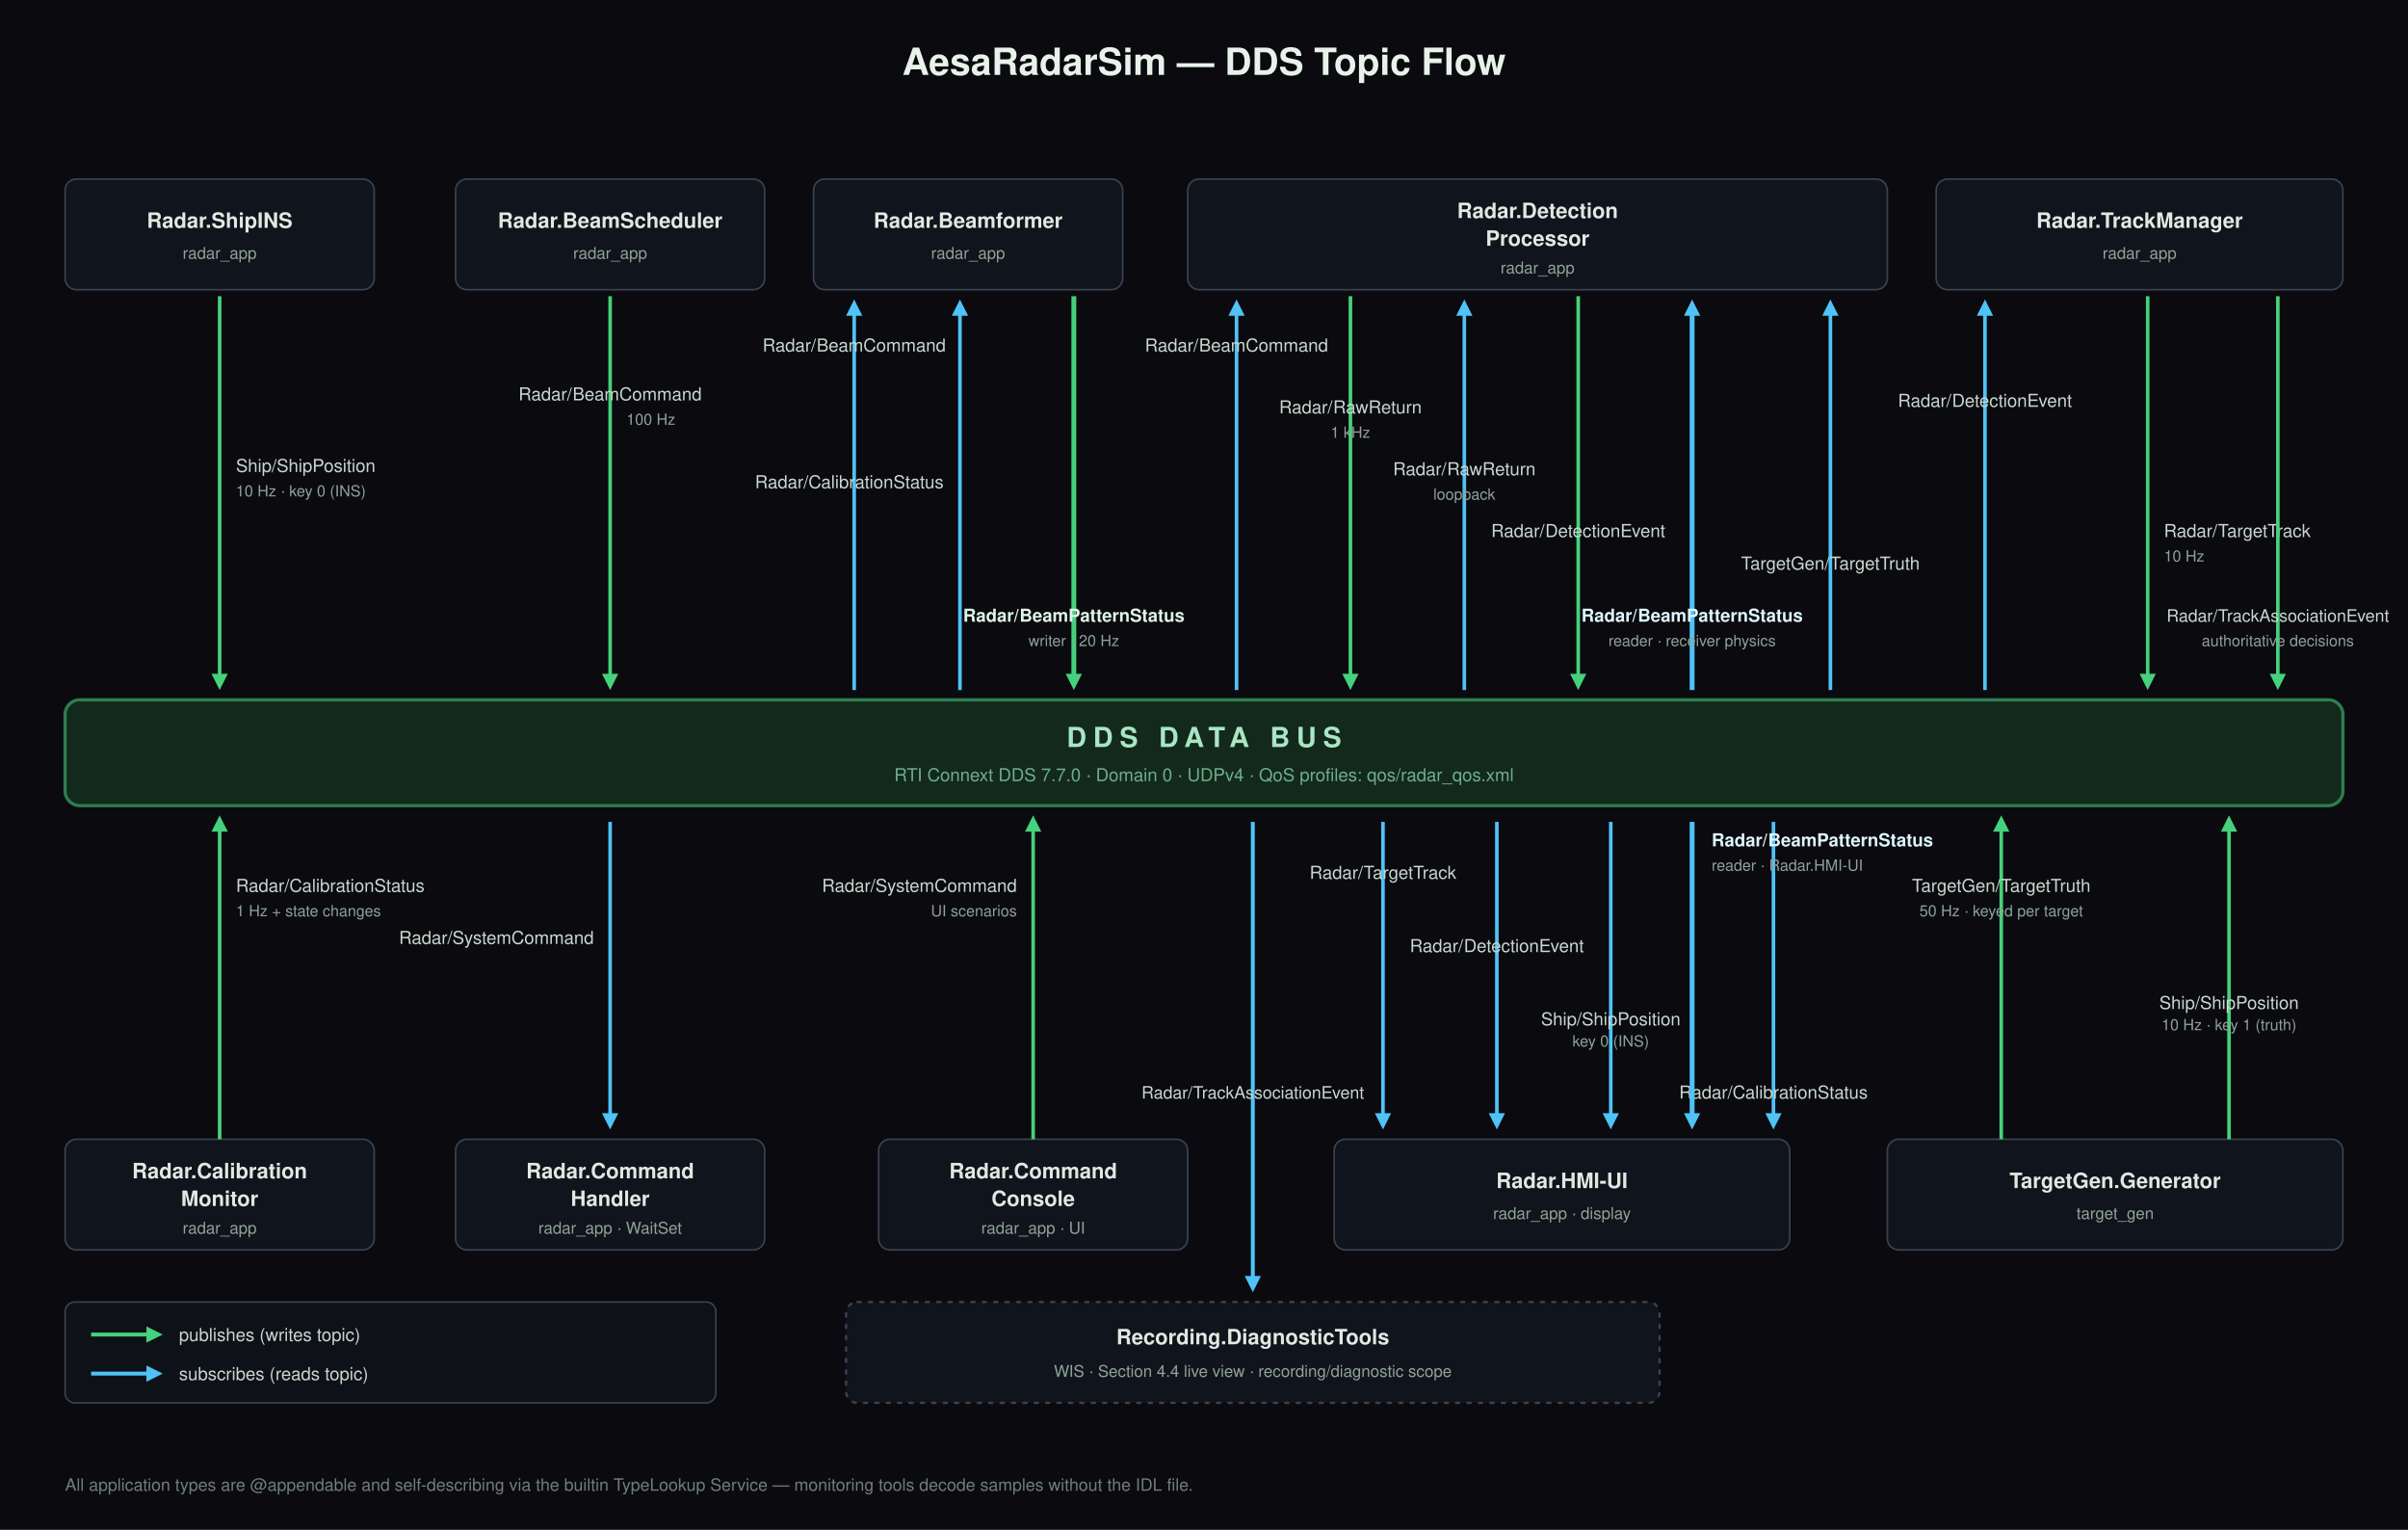
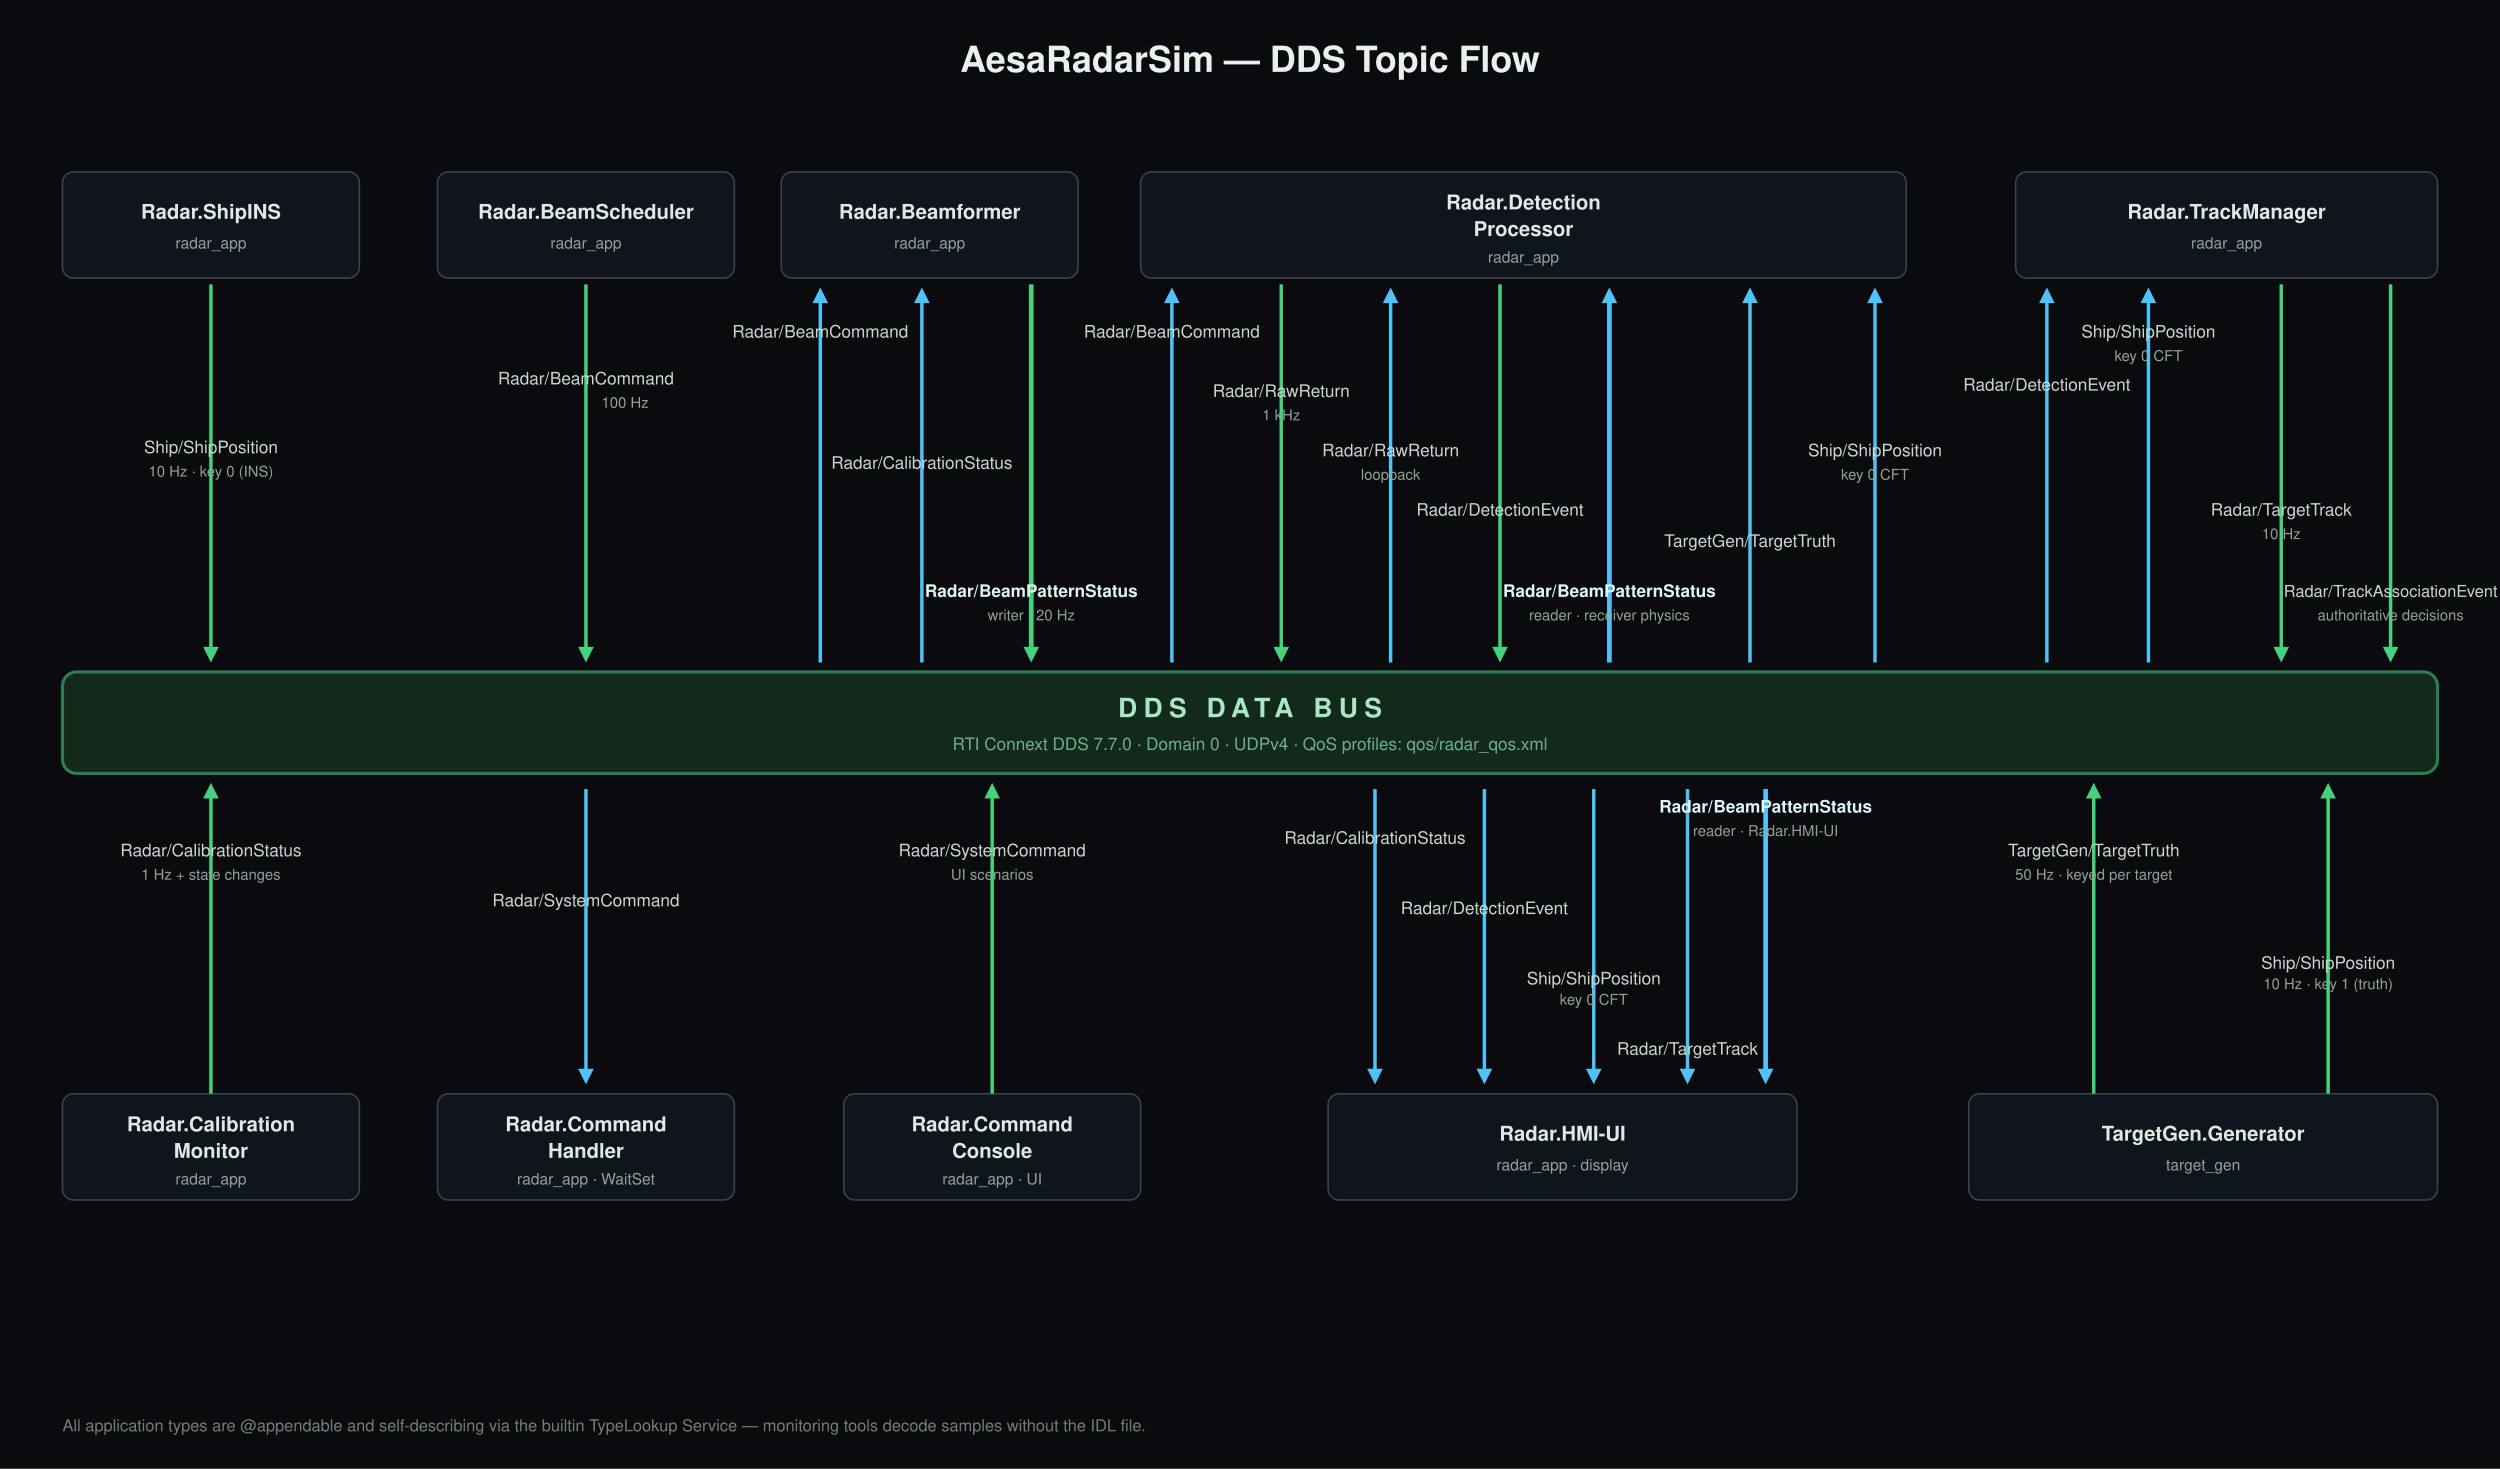
- <svg xmlns="http://www.w3.org/2000/svg" width="1480" height="940" viewBox="0 0 1480 940" font-family="Helvetica, Arial, sans-serif">
-   <rect x="0" y="0" width="1480" height="940" fill="#0a0a0f" />
-   <text x="740" y="46" text-anchor="middle" font-size="23" font-weight="bold" fill="#e8f2ea">AesaRadarSim — DDS Topic Flow</text>
-   <rect x="40" y="800" width="400" height="62" rx="6" fill="#0e1118" stroke="#3a4350" />
-   <polygon points="100,820 90,815 90,825" fill="#46d17c" />
-   <line x1="56" y1="820" x2="91" y2="820" stroke="#46d17c" stroke-width="2.4" />
-   <text x="110" y="824" font-size="11" fill="#c9d8ce">publishes (writes topic)</text>
-   <polygon points="100,844 90,839 90,849" fill="#4fc3f7" />
-   <line x1="56" y1="844" x2="91" y2="844" stroke="#4fc3f7" stroke-width="2.4" />
-   <text x="110" y="848" font-size="11" fill="#c9d8ce">subscribes (reads topic)</text>
-   <rect x="40" y="110" width="190" height="68" rx="7" fill="#10141c" stroke="#3a4350" />
-   <text x="135" y="140" text-anchor="middle" font-size="13" font-weight="bold" fill="#dfe9e2">Radar.ShipINS</text>
-   <text x="135" y="159" text-anchor="middle" font-size="10" fill="#8fa398">radar_app</text>
-   <line x1="135" y1="182" x2="135" y2="420" stroke="#46d17c" stroke-width="2.2" />
-   <polygon points="135,424 130,414 140,414" fill="#46d17c" />
-   <text x="145" y="290" font-size="11" fill="#c9d8ce">Ship/ShipPosition</text>
-   <text x="145" y="305" font-size="9.5" fill="#8fa398">10 Hz · key 0 (INS)</text>
-   <rect x="280" y="110" width="190" height="68" rx="7" fill="#10141c" stroke="#3a4350" />
-   <text x="375" y="140" text-anchor="middle" font-size="13" font-weight="bold" fill="#dfe9e2">Radar.BeamScheduler</text>
-   <text x="375" y="159" text-anchor="middle" font-size="10" fill="#8fa398">radar_app</text>
-   <line x1="375" y1="182" x2="375" y2="420" stroke="#46d17c" stroke-width="2.2" />
-   <polygon points="375,424 370,414 380,414" fill="#46d17c" />
-   <text x="375" y="246" text-anchor="middle" font-size="11" fill="#c9d8ce">Radar/BeamCommand</text>
-   <text x="385" y="261" font-size="9.5" fill="#8fa398">100 Hz</text>
-   <rect x="500" y="110" width="190" height="68" rx="7" fill="#10141c" stroke="#3a4350" />
-   <text x="595" y="140" text-anchor="middle" font-size="13" font-weight="bold" fill="#dfe9e2">Radar.Beamformer</text>
-   <text x="595" y="159" text-anchor="middle" font-size="10" fill="#8fa398">radar_app</text>
-   <line x1="525" y1="424" x2="525" y2="188" stroke="#4fc3f7" stroke-width="2.2" />
-   <polygon points="525,184 520,194 530,194" fill="#4fc3f7" />
-   <text x="525" y="216" text-anchor="middle" font-size="11" fill="#c9d8ce">Radar/BeamCommand</text>
-   <line x1="590" y1="424" x2="590" y2="188" stroke="#4fc3f7" stroke-width="2.2" />
-   <polygon points="590,184 585,194 595,194" fill="#4fc3f7" />
-   <text x="580" y="300" text-anchor="end" font-size="11" fill="#c9d8ce">Radar/CalibrationStatus</text>
-   <line x1="660" y1="182" x2="660" y2="420" stroke="#46d17c" stroke-width="3" />
-   <polygon points="660,424 655,414 665,414" fill="#46d17c" />
-   <text x="660" y="382" text-anchor="middle" font-size="11" font-weight="bold" fill="#dff5e7">Radar/BeamPatternStatus</text>
-   <text x="660" y="397" text-anchor="middle" font-size="9.5" fill="#8fa398">writer · 20 Hz</text>
-   <rect x="730" y="110" width="430" height="68" rx="7" fill="#10141c" stroke="#3a4350" />
-   <text x="945" y="134" text-anchor="middle" font-size="13" font-weight="bold" fill="#dfe9e2">Radar.Detection</text>
-   <text x="945" y="151" text-anchor="middle" font-size="13" font-weight="bold" fill="#dfe9e2">Processor</text>
-   <text x="945" y="168" text-anchor="middle" font-size="10" fill="#8fa398">radar_app</text>
-   <line x1="760" y1="424" x2="760" y2="188" stroke="#4fc3f7" stroke-width="2.2" />
-   <polygon points="760,184 755,194 765,194" fill="#4fc3f7" />
-   <text x="760" y="216" text-anchor="middle" font-size="11" fill="#c9d8ce">Radar/BeamCommand</text>
-   <line x1="830" y1="182" x2="830" y2="420" stroke="#46d17c" stroke-width="2.2" />
-   <polygon points="830,424 825,414 835,414" fill="#46d17c" />
-   <text x="830" y="254" text-anchor="middle" font-size="11" fill="#c9d8ce">Radar/RawReturn</text>
-   <text x="830" y="269" text-anchor="middle" font-size="9.5" fill="#8fa398">1 kHz</text>
-   <line x1="900" y1="424" x2="900" y2="188" stroke="#4fc3f7" stroke-width="2.2" />
-   <polygon points="900,184 895,194 905,194" fill="#4fc3f7" />
-   <text x="900" y="292" text-anchor="middle" font-size="11" fill="#c9d8ce">Radar/RawReturn</text>
-   <text x="900" y="307" text-anchor="middle" font-size="9.5" fill="#8fa398">loopback</text>
-   <line x1="970" y1="182" x2="970" y2="420" stroke="#46d17c" stroke-width="2.2" />
-   <polygon points="970,424 965,414 975,414" fill="#46d17c" />
-   <text x="970" y="330" text-anchor="middle" font-size="11" fill="#c9d8ce">Radar/DetectionEvent</text>
-   <line x1="1040" y1="424" x2="1040" y2="188" stroke="#4fc3f7" stroke-width="3" />
-   <polygon points="1040,184 1035,194 1045,194" fill="#4fc3f7" />
-   <text x="1040" y="382" text-anchor="middle" font-size="11" font-weight="bold" fill="#dff5ff">Radar/BeamPatternStatus</text>
-   <text x="1040" y="397" text-anchor="middle" font-size="9.5" fill="#8fa398">reader · receiver physics</text>
-   <line x1="1125" y1="424" x2="1125" y2="188" stroke="#4fc3f7" stroke-width="2.2" />
-   <polygon points="1125,184 1120,194 1130,194" fill="#4fc3f7" />
-   <text x="1125" y="350" text-anchor="middle" font-size="11" fill="#c9d8ce">TargetGen/TargetTruth</text>
-   <rect x="1190" y="110" width="250" height="68" rx="7" fill="#10141c" stroke="#3a4350" />
-   <text x="1315" y="140" text-anchor="middle" font-size="13" font-weight="bold" fill="#dfe9e2">Radar.TrackManager</text>
-   <text x="1315" y="159" text-anchor="middle" font-size="10" fill="#8fa398">radar_app</text>
-   <line x1="1220" y1="424" x2="1220" y2="188" stroke="#4fc3f7" stroke-width="2.2" />
-   <polygon points="1220,184 1215,194 1225,194" fill="#4fc3f7" />
-   <text x="1220" y="250" text-anchor="middle" font-size="11" fill="#c9d8ce">Radar/DetectionEvent</text>
-   <line x1="1320" y1="182" x2="1320" y2="420" stroke="#46d17c" stroke-width="2.2" />
-   <polygon points="1320,424 1315,414 1325,414" fill="#46d17c" />
-   <text x="1330" y="330" font-size="11" fill="#c9d8ce">Radar/TargetTrack</text>
-   <text x="1330" y="345" font-size="9.5" fill="#8fa398">10 Hz</text>
-   <line x1="1400" y1="182" x2="1400" y2="420" stroke="#46d17c" stroke-width="2.2" />
-   <polygon points="1400,424 1395,414 1405,414" fill="#46d17c" />
-   <text x="1400" y="382" text-anchor="middle" font-size="10.5" fill="#c9d8ce">Radar/TrackAssociationEvent</text>
-   <text x="1400" y="397" text-anchor="middle" font-size="9.5" fill="#8fa398">authoritative decisions</text>
-   <rect x="40" y="430" width="1400" height="65" rx="9" fill="#12291b" stroke="#2e7d4f" stroke-width="2" />
-   <text x="740" y="459" text-anchor="middle" font-size="17" font-weight="bold" letter-spacing="4" fill="#a9e6c3">DDS DATA BUS</text>
-   <text x="740" y="480" text-anchor="middle" font-size="11" fill="#6fae8a">RTI Connext DDS 7.7.0 · Domain 0 · UDPv4 · QoS profiles: qos/radar_qos.xml</text>
-   <rect x="40" y="700" width="190" height="68" rx="7" fill="#10141c" stroke="#3a4350" />
-   <text x="135" y="724" text-anchor="middle" font-size="13" font-weight="bold" fill="#dfe9e2">Radar.Calibration</text>
-   <text x="135" y="741" text-anchor="middle" font-size="13" font-weight="bold" fill="#dfe9e2">Monitor</text>
-   <text x="135" y="758" text-anchor="middle" font-size="10" fill="#8fa398">radar_app</text>
-   <line x1="135" y1="700" x2="135" y2="505" stroke="#46d17c" stroke-width="2.2" />
-   <polygon points="135,501 130,511 140,511" fill="#46d17c" />
-   <text x="145" y="548" font-size="11" fill="#c9d8ce">Radar/CalibrationStatus</text>
-   <text x="145" y="563" font-size="9.5" fill="#8fa398">1 Hz + state changes</text>
-   <rect x="280" y="700" width="190" height="68" rx="7" fill="#10141c" stroke="#3a4350" />
-   <text x="375" y="724" text-anchor="middle" font-size="13" font-weight="bold" fill="#dfe9e2">Radar.Command</text>
-   <text x="375" y="741" text-anchor="middle" font-size="13" font-weight="bold" fill="#dfe9e2">Handler</text>
-   <text x="375" y="758" text-anchor="middle" font-size="10" fill="#8fa398">radar_app · WaitSet</text>
-   <line x1="375" y1="505" x2="375" y2="690" stroke="#4fc3f7" stroke-width="2.2" />
-   <polygon points="375,694 370,684 380,684" fill="#4fc3f7" />
-   <text x="365" y="580" text-anchor="end" font-size="11" fill="#c9d8ce">Radar/SystemCommand</text>
-   <rect x="540" y="700" width="190" height="68" rx="7" fill="#10141c" stroke="#3a4350" />
-   <text x="635" y="724" text-anchor="middle" font-size="13" font-weight="bold" fill="#dfe9e2">Radar.Command</text>
-   <text x="635" y="741" text-anchor="middle" font-size="13" font-weight="bold" fill="#dfe9e2">Console</text>
-   <text x="635" y="758" text-anchor="middle" font-size="10" fill="#8fa398">radar_app · UI</text>
-   <line x1="635" y1="700" x2="635" y2="505" stroke="#46d17c" stroke-width="2.2" />
-   <polygon points="635,501 630,511 640,511" fill="#46d17c" />
-   <text x="625" y="548" text-anchor="end" font-size="11" fill="#c9d8ce">Radar/SystemCommand</text>
-   <text x="625" y="563" text-anchor="end" font-size="9.5" fill="#8fa398">UI scenarios</text>
-   <rect x="820" y="700" width="280" height="68" rx="7" fill="#10141c" stroke="#3a4350" />
-   <text x="960" y="730" text-anchor="middle" font-size="13" font-weight="bold" fill="#dfe9e2">Radar.HMI-UI</text>
-   <text x="960" y="749" text-anchor="middle" font-size="10" fill="#8fa398">radar_app · display</text>
-   <line x1="850" y1="505" x2="850" y2="690" stroke="#4fc3f7" stroke-width="2.2" />
-   <polygon points="850,694 845,684 855,684" fill="#4fc3f7" />
-   <text x="850" y="540" text-anchor="middle" font-size="11" fill="#c9d8ce">Radar/TargetTrack</text>
-   <line x1="920" y1="505" x2="920" y2="690" stroke="#4fc3f7" stroke-width="2.2" />
-   <polygon points="920,694 915,684 925,684" fill="#4fc3f7" />
-   <text x="920" y="585" text-anchor="middle" font-size="11" fill="#c9d8ce">Radar/DetectionEvent</text>
-   <line x1="990" y1="505" x2="990" y2="690" stroke="#4fc3f7" stroke-width="2.2" />
-   <polygon points="990,694 985,684 995,684" fill="#4fc3f7" />
-   <text x="990" y="630" text-anchor="middle" font-size="11" fill="#c9d8ce">Ship/ShipPosition</text>
-   <text x="990" y="643" text-anchor="middle" font-size="9.5" fill="#8fa398">key 0 (INS)</text>
-   <line x1="1090" y1="505" x2="1090" y2="690" stroke="#4fc3f7" stroke-width="2.2" />
-   <polygon points="1090,694 1085,684 1095,684" fill="#4fc3f7" />
-   <text x="1090" y="675" text-anchor="middle" font-size="11" fill="#c9d8ce">Radar/CalibrationStatus</text>
-   <line x1="1040" y1="505" x2="1040" y2="690" stroke="#4fc3f7" stroke-width="3" />
-   <polygon points="1040,694 1035,684 1045,684" fill="#4fc3f7" />
-   <text x="1052" y="520" font-size="11" font-weight="bold" fill="#dff5ff">Radar/BeamPatternStatus</text>
-   <text x="1052" y="535" font-size="9.5" fill="#8fa398">reader · Radar.HMI-UI</text>
-   <rect x="1160" y="700" width="280" height="68" rx="7" fill="#10141c" stroke="#3a4350" />
-   <text x="1300" y="730" text-anchor="middle" font-size="13" font-weight="bold" fill="#dfe9e2">TargetGen.Generator</text>
-   <text x="1300" y="749" text-anchor="middle" font-size="10" fill="#8fa398">target_gen</text>
-   <line x1="1230" y1="700" x2="1230" y2="505" stroke="#46d17c" stroke-width="2.2" />
-   <polygon points="1230,501 1225,511 1235,511" fill="#46d17c" />
-   <text x="1230" y="548" text-anchor="middle" font-size="11" fill="#c9d8ce">TargetGen/TargetTruth</text>
-   <text x="1230" y="563" text-anchor="middle" font-size="9.5" fill="#8fa398">50 Hz · keyed per target</text>
-   <line x1="1370" y1="700" x2="1370" y2="505" stroke="#46d17c" stroke-width="2.2" />
-   <polygon points="1370,501 1365,511 1375,511" fill="#46d17c" />
-   <text x="1370" y="620" text-anchor="middle" font-size="11" fill="#c9d8ce">Ship/ShipPosition</text>
-   <text x="1370" y="633" text-anchor="middle" font-size="9.5" fill="#8fa398">10 Hz · key 1 (truth)</text>
-   <line x1="770" y1="505" x2="770" y2="790" stroke="#4fc3f7" stroke-width="2.4" />
-   <polygon points="770,794 765,784 775,784" fill="#4fc3f7" />
-   <text x="770" y="675" text-anchor="middle" font-size="10.5" fill="#c9d8ce">Radar/TrackAssociationEvent</text>
-   <rect x="520" y="800" width="500" height="62" rx="7" fill="#10141c" stroke="#3a4350" stroke-width="1.4" stroke-dasharray="2 5" stroke-linecap="round" />
-   <text x="770" y="826" text-anchor="middle" font-size="13" font-weight="bold" fill="#dfe9e2">Recording.DiagnosticTools</text>
-   <text x="770" y="846" text-anchor="middle" font-size="10" fill="#8fa398">WIS · Section 4.4 live view · recording/diagnostic scope</text>
+ <svg xmlns="http://www.w3.org/2000/svg" width="100%" height="100%" viewBox="0 0 1600 940" preserveAspectRatio="xMidYMid meet" font-family="Helvetica, Arial, sans-serif">
+   <style>
+     .participant-node,
+     .endpoint-set {
+       transition: opacity 160ms ease;
+     }
+ 
+     .participant-node {
+       cursor: pointer;
+     }
+ 
+     .participant-node:hover rect,
+     .participant-node:focus-visible rect {
+       stroke: #6f8997;
+     }
+ 
+     .participant-node:focus {
+       outline: none;
+     }
+ 
+     .focus-active .participant-node:not(.focused) {
+       opacity: 0.2;
+     }
+ 
+     .focus-active .endpoint-set:not(.focused) {
+       opacity: 0.08;
+     }
+ 
+     .focus-active .participant-node.focused rect {
+       stroke: #76ded8;
+       stroke-width: 4;
+     }
+ 
+     .focus-active .endpoint-set.focused line {
+       stroke-width: 4;
+     }
+ 
+     .focus-active .endpoint-set.focused polygon[fill="#46d17c"] {
+       stroke: #46d17c;
+       stroke-width: 1.5;
+     }
+ 
+     .focus-active .endpoint-set.focused polygon[fill="#4fc3f7"] {
+       stroke: #4fc3f7;
+       stroke-width: 1.5;
+     }
+ 
+     .focus-active .endpoint-set.focused text {
+       font-weight: 700;
+     }
+ 
+     @media (prefers-reduced-motion: reduce) {
+       .participant-node,
+       .endpoint-set {
+         transition: none;
+       }
+     }
+   </style>
+   <rect x="0" y="0" width="1600" height="940" fill="#0a0a0f" />
+   <text x="800" y="46" text-anchor="middle" font-size="23" font-weight="bold" fill="#e8f2ea">AesaRadarSim — DDS Topic Flow</text>
+   <g class="participant-node" data-participant="ship-ins" tabindex="0" role="button" aria-label="Focus Radar.ShipINS">
+     <rect x="40" y="110" width="190" height="68" rx="7" fill="#10141c" stroke="#3a4350" />
+     <text x="135" y="140" text-anchor="middle" font-size="13" font-weight="bold" fill="#dfe9e2">Radar.ShipINS</text>
+     <text x="135" y="159" text-anchor="middle" font-size="10" fill="#8fa398">radar_app</text>
+   </g>
+   <g class="endpoint-set" data-owner="ship-ins">
+     <line x1="135" y1="182" x2="135" y2="420" stroke="#46d17c" stroke-width="2.2" />
+     <polygon points="135,424 130,414 140,414" fill="#46d17c" />
+     <text x="135" y="290" text-anchor="middle" font-size="11" fill="#c9d8ce">Ship/ShipPosition</text>
+     <text x="135" y="305" text-anchor="middle" font-size="9.5" fill="#8fa398">10 Hz · key 0 (INS)</text>
+   </g>
+   <g class="participant-node" data-participant="beam-scheduler" tabindex="0" role="button" aria-label="Focus Radar.BeamScheduler">
+     <rect x="280" y="110" width="190" height="68" rx="7" fill="#10141c" stroke="#3a4350" />
+     <text x="375" y="140" text-anchor="middle" font-size="13" font-weight="bold" fill="#dfe9e2">Radar.BeamScheduler</text>
+     <text x="375" y="159" text-anchor="middle" font-size="10" fill="#8fa398">radar_app</text>
+   </g>
+   <g class="endpoint-set" data-owner="beam-scheduler">
+     <line x1="375" y1="182" x2="375" y2="420" stroke="#46d17c" stroke-width="2.2" />
+     <polygon points="375,424 370,414 380,414" fill="#46d17c" />
+     <text x="375" y="246" text-anchor="middle" font-size="11" fill="#c9d8ce">Radar/BeamCommand</text>
+     <text x="385" y="261" font-size="9.5" fill="#8fa398">100 Hz</text>
+   </g>
+   <g class="participant-node" data-participant="beamformer" tabindex="0" role="button" aria-label="Focus Radar.Beamformer">
+     <rect x="500" y="110" width="190" height="68" rx="7" fill="#10141c" stroke="#3a4350" />
+     <text x="595" y="140" text-anchor="middle" font-size="13" font-weight="bold" fill="#dfe9e2">Radar.Beamformer</text>
+     <text x="595" y="159" text-anchor="middle" font-size="10" fill="#8fa398">radar_app</text>
+   </g>
+   <g class="endpoint-set" data-owner="beamformer">
+     <line x1="525" y1="424" x2="525" y2="188" stroke="#4fc3f7" stroke-width="2.2" />
+     <polygon points="525,184 520,194 530,194" fill="#4fc3f7" />
+     <text x="525" y="216" text-anchor="middle" font-size="11" fill="#c9d8ce">Radar/BeamCommand</text>
+     <line x1="590" y1="424" x2="590" y2="188" stroke="#4fc3f7" stroke-width="2.2" />
+     <polygon points="590,184 585,194 595,194" fill="#4fc3f7" />
+     <text x="590" y="300" text-anchor="middle" font-size="11" fill="#c9d8ce">Radar/CalibrationStatus</text>
+     <line x1="660" y1="182" x2="660" y2="420" stroke="#46d17c" stroke-width="3" />
+     <polygon points="660,424 655,414 665,414" fill="#46d17c" />
+     <text x="660" y="382" text-anchor="middle" font-size="11" font-weight="bold" fill="#dff5e7">Radar/BeamPatternStatus</text>
+     <text x="660" y="397" text-anchor="middle" font-size="9.5" fill="#8fa398">writer · 20 Hz</text>
+   </g>
+   <g class="participant-node" data-participant="detection" tabindex="0" role="button" aria-label="Focus Radar.DetectionProcessor">
+     <rect x="730" y="110" width="490" height="68" rx="7" fill="#10141c" stroke="#3a4350" />
+     <text x="975" y="134" text-anchor="middle" font-size="13" font-weight="bold" fill="#dfe9e2">Radar.Detection</text>
+     <text x="975" y="151" text-anchor="middle" font-size="13" font-weight="bold" fill="#dfe9e2">Processor</text>
+     <text x="975" y="168" text-anchor="middle" font-size="10" fill="#8fa398">radar_app</text>
+   </g>
+   <g class="endpoint-set" data-owner="detection">
+     <line x1="750" y1="424" x2="750" y2="188" stroke="#4fc3f7" stroke-width="2.2" />
+     <polygon points="750,184 745,194 755,194" fill="#4fc3f7" />
+     <text x="750" y="216" text-anchor="middle" font-size="11" fill="#c9d8ce">Radar/BeamCommand</text>
+     <line x1="820" y1="182" x2="820" y2="420" stroke="#46d17c" stroke-width="2.2" />
+     <polygon points="820,424 815,414 825,414" fill="#46d17c" />
+     <text x="820" y="254" text-anchor="middle" font-size="11" fill="#c9d8ce">Radar/RawReturn</text>
+     <text x="820" y="269" text-anchor="middle" font-size="9.5" fill="#8fa398">1 kHz</text>
+     <line x1="890" y1="424" x2="890" y2="188" stroke="#4fc3f7" stroke-width="2.2" />
+     <polygon points="890,184 885,194 895,194" fill="#4fc3f7" />
+     <text x="890" y="292" text-anchor="middle" font-size="11" fill="#c9d8ce">Radar/RawReturn</text>
+     <text x="890" y="307" text-anchor="middle" font-size="9.5" fill="#8fa398">loopback</text>
+     <line x1="960" y1="182" x2="960" y2="420" stroke="#46d17c" stroke-width="2.2" />
+     <polygon points="960,424 955,414 965,414" fill="#46d17c" />
+     <text x="960" y="330" text-anchor="middle" font-size="11" fill="#c9d8ce">Radar/DetectionEvent</text>
+     <line x1="1030" y1="424" x2="1030" y2="188" stroke="#4fc3f7" stroke-width="3" />
+     <polygon points="1030,184 1025,194 1035,194" fill="#4fc3f7" />
+     <text x="1030" y="382" text-anchor="middle" font-size="11" font-weight="bold" fill="#dff5ff">Radar/BeamPatternStatus</text>
+     <text x="1030" y="397" text-anchor="middle" font-size="9.5" fill="#8fa398">reader · receiver physics</text>
+     <line x1="1120" y1="424" x2="1120" y2="188" stroke="#4fc3f7" stroke-width="2.2" />
+     <polygon points="1120,184 1115,194 1125,194" fill="#4fc3f7" />
+     <text x="1120" y="350" text-anchor="middle" font-size="11" fill="#c9d8ce">TargetGen/TargetTruth</text>
+     <line x1="1200" y1="424" x2="1200" y2="188" stroke="#4fc3f7" stroke-width="2.2" />
+     <polygon points="1200,184 1195,194 1205,194" fill="#4fc3f7" />
+     <text x="1200" y="292" text-anchor="middle" font-size="11" fill="#c9d8ce">Ship/ShipPosition</text>
+     <text x="1200" y="307" text-anchor="middle" font-size="9.5" fill="#8fa398">key 0 CFT</text>
+   </g>
+   <g class="participant-node" data-participant="track-manager" tabindex="0" role="button" aria-label="Focus Radar.TrackManager">
+     <rect x="1290" y="110" width="270" height="68" rx="7" fill="#10141c" stroke="#3a4350" />
+     <text x="1425" y="140" text-anchor="middle" font-size="13" font-weight="bold" fill="#dfe9e2">Radar.TrackManager</text>
+     <text x="1425" y="159" text-anchor="middle" font-size="10" fill="#8fa398">radar_app</text>
+   </g>
+   <g class="endpoint-set" data-owner="track-manager">
+     <line x1="1310" y1="424" x2="1310" y2="188" stroke="#4fc3f7" stroke-width="2.2" />
+     <polygon points="1310,184 1305,194 1315,194" fill="#4fc3f7" />
+     <text x="1310" y="250" text-anchor="middle" font-size="11" fill="#c9d8ce">Radar/DetectionEvent</text>
+     <line x1="1375" y1="424" x2="1375" y2="188" stroke="#4fc3f7" stroke-width="2.2" />
+     <polygon points="1375,184 1370,194 1380,194" fill="#4fc3f7" />
+     <text x="1375" y="216" text-anchor="middle" font-size="11" fill="#c9d8ce">Ship/ShipPosition</text>
+     <text x="1375" y="231" text-anchor="middle" font-size="9.5" fill="#8fa398">key 0 CFT</text>
+     <line x1="1460" y1="182" x2="1460" y2="420" stroke="#46d17c" stroke-width="2.2" />
+     <polygon points="1460,424 1455,414 1465,414" fill="#46d17c" />
+     <text x="1460" y="330" text-anchor="middle" font-size="11" fill="#c9d8ce">Radar/TargetTrack</text>
+     <text x="1460" y="345" text-anchor="middle" font-size="9.5" fill="#8fa398">10 Hz</text>
+     <line x1="1530" y1="182" x2="1530" y2="420" stroke="#46d17c" stroke-width="2.2" />
+     <polygon points="1530,424 1525,414 1535,414" fill="#46d17c" />
+     <text x="1530" y="382" text-anchor="middle" font-size="10.5" fill="#c9d8ce">Radar/TrackAssociationEvent</text>
+     <text x="1530" y="397" text-anchor="middle" font-size="9.5" fill="#8fa398">authoritative decisions</text>
+   </g>
+   <rect x="40" y="430" width="1520" height="65" rx="9" fill="#12291b" stroke="#2e7d4f" stroke-width="2" />
+   <text x="800" y="459" text-anchor="middle" font-size="17" font-weight="bold" letter-spacing="4" fill="#a9e6c3">DDS DATA BUS</text>
+   <text x="800" y="480" text-anchor="middle" font-size="11" fill="#6fae8a">RTI Connext DDS 7.7.0 · Domain 0 · UDPv4 · QoS profiles: qos/radar_qos.xml</text>
+   <g class="participant-node" data-participant="calibration" tabindex="0" role="button" aria-label="Focus Radar.CalibrationMonitor">
+     <rect x="40" y="700" width="190" height="68" rx="7" fill="#10141c" stroke="#3a4350" />
+     <text x="135" y="724" text-anchor="middle" font-size="13" font-weight="bold" fill="#dfe9e2">Radar.Calibration</text>
+     <text x="135" y="741" text-anchor="middle" font-size="13" font-weight="bold" fill="#dfe9e2">Monitor</text>
+     <text x="135" y="758" text-anchor="middle" font-size="10" fill="#8fa398">radar_app</text>
+   </g>
+   <g class="endpoint-set" data-owner="calibration">
+     <line x1="135" y1="700" x2="135" y2="505" stroke="#46d17c" stroke-width="2.2" />
+     <polygon points="135,501 130,511 140,511" fill="#46d17c" />
+     <text x="135" y="548" text-anchor="middle" font-size="11" fill="#c9d8ce">Radar/CalibrationStatus</text>
+     <text x="135" y="563" text-anchor="middle" font-size="9.5" fill="#8fa398">1 Hz + state changes</text>
+   </g>
+   <g class="participant-node" data-participant="command-handler" tabindex="0" role="button" aria-label="Focus Radar.CommandHandler">
+     <rect x="280" y="700" width="190" height="68" rx="7" fill="#10141c" stroke="#3a4350" />
+     <text x="375" y="724" text-anchor="middle" font-size="13" font-weight="bold" fill="#dfe9e2">Radar.Command</text>
+     <text x="375" y="741" text-anchor="middle" font-size="13" font-weight="bold" fill="#dfe9e2">Handler</text>
+     <text x="375" y="758" text-anchor="middle" font-size="10" fill="#8fa398">radar_app · WaitSet</text>
+   </g>
+   <g class="endpoint-set" data-owner="command-handler">
+     <line x1="375" y1="505" x2="375" y2="690" stroke="#4fc3f7" stroke-width="2.2" />
+     <polygon points="375,694 370,684 380,684" fill="#4fc3f7" />
+     <text x="375" y="580" text-anchor="middle" font-size="11" fill="#c9d8ce">Radar/SystemCommand</text>
+   </g>
+   <g class="participant-node" data-participant="command-console" tabindex="0" role="button" aria-label="Focus Radar.CommandConsole">
+     <rect x="540" y="700" width="190" height="68" rx="7" fill="#10141c" stroke="#3a4350" />
+     <text x="635" y="724" text-anchor="middle" font-size="13" font-weight="bold" fill="#dfe9e2">Radar.Command</text>
+     <text x="635" y="741" text-anchor="middle" font-size="13" font-weight="bold" fill="#dfe9e2">Console</text>
+     <text x="635" y="758" text-anchor="middle" font-size="10" fill="#8fa398">radar_app · UI</text>
+   </g>
+   <g class="endpoint-set" data-owner="command-console">
+     <line x1="635" y1="700" x2="635" y2="505" stroke="#46d17c" stroke-width="2.2" />
+     <polygon points="635,501 630,511 640,511" fill="#46d17c" />
+     <text x="635" y="548" text-anchor="middle" font-size="11" fill="#c9d8ce">Radar/SystemCommand</text>
+     <text x="635" y="563" text-anchor="middle" font-size="9.5" fill="#8fa398">UI scenarios</text>
+   </g>
+   <g class="participant-node" data-participant="hmi" tabindex="0" role="button" aria-label="Focus Radar.HMI-UI">
+     <rect x="850" y="700" width="300" height="68" rx="7" fill="#10141c" stroke="#3a4350" />
+     <text x="1000" y="730" text-anchor="middle" font-size="13" font-weight="bold" fill="#dfe9e2">Radar.HMI-UI</text>
+     <text x="1000" y="749" text-anchor="middle" font-size="10" fill="#8fa398">radar_app · display</text>
+   </g>
+   <g class="endpoint-set" data-owner="hmi">
+     <line x1="880" y1="505" x2="880" y2="690" stroke="#4fc3f7" stroke-width="2.2" />
+     <polygon points="880,694 875,684 885,684" fill="#4fc3f7" />
+     <text x="880" y="540" text-anchor="middle" font-size="11" fill="#c9d8ce">Radar/CalibrationStatus</text>
+     <line x1="950" y1="505" x2="950" y2="690" stroke="#4fc3f7" stroke-width="2.2" />
+     <polygon points="950,694 945,684 955,684" fill="#4fc3f7" />
+     <text x="950" y="585" text-anchor="middle" font-size="11" fill="#c9d8ce">Radar/DetectionEvent</text>
+     <line x1="1020" y1="505" x2="1020" y2="690" stroke="#4fc3f7" stroke-width="2.2" />
+     <polygon points="1020,694 1015,684 1025,684" fill="#4fc3f7" />
+     <text x="1020" y="630" text-anchor="middle" font-size="11" fill="#c9d8ce">Ship/ShipPosition</text>
+     <text x="1020" y="643" text-anchor="middle" font-size="9.5" fill="#8fa398">key 0 CFT</text>
+     <line x1="1080" y1="505" x2="1080" y2="690" stroke="#4fc3f7" stroke-width="2.2" />
+     <polygon points="1080,694 1075,684 1085,684" fill="#4fc3f7" />
+     <text x="1080" y="675" text-anchor="middle" font-size="11" fill="#c9d8ce">Radar/TargetTrack</text>
+     <line x1="1130" y1="505" x2="1130" y2="690" stroke="#4fc3f7" stroke-width="3" />
+     <polygon points="1130,694 1125,684 1135,684" fill="#4fc3f7" />
+     <text x="1130" y="520" text-anchor="middle" font-size="11" font-weight="bold" fill="#dff5ff">Radar/BeamPatternStatus</text>
+     <text x="1130" y="535" text-anchor="middle" font-size="9.5" fill="#8fa398">reader · Radar.HMI-UI</text>
+   </g>
+   <g class="participant-node" data-participant="target-gen" tabindex="0" role="button" aria-label="Focus TargetGen.Generator">
+     <rect x="1260" y="700" width="300" height="68" rx="7" fill="#10141c" stroke="#3a4350" />
+     <text x="1410" y="730" text-anchor="middle" font-size="13" font-weight="bold" fill="#dfe9e2">TargetGen.Generator</text>
+     <text x="1410" y="749" text-anchor="middle" font-size="10" fill="#8fa398">target_gen</text>
+   </g>
+   <g class="endpoint-set" data-owner="target-gen">
+     <line x1="1340" y1="700" x2="1340" y2="505" stroke="#46d17c" stroke-width="2.2" />
+     <polygon points="1340,501 1335,511 1345,511" fill="#46d17c" />
+     <text x="1340" y="548" text-anchor="middle" font-size="11" fill="#c9d8ce">TargetGen/TargetTruth</text>
+     <text x="1340" y="563" text-anchor="middle" font-size="9.5" fill="#8fa398">50 Hz · keyed per target</text>
+     <line x1="1490" y1="700" x2="1490" y2="505" stroke="#46d17c" stroke-width="2.2" />
+     <polygon points="1490,501 1485,511 1495,511" fill="#46d17c" />
+     <text x="1490" y="620" text-anchor="middle" font-size="11" fill="#c9d8ce">Ship/ShipPosition</text>
+     <text x="1490" y="633" text-anchor="middle" font-size="9.5" fill="#8fa398">10 Hz · key 1 (truth)</text>
+   </g>
  <text x="40" y="916" font-size="10.5" fill="#6f7f76">All application types are @appendable and self-describing via the builtin TypeLookup Service — monitoring tools decode samples without the IDL file.</text>
</svg>
